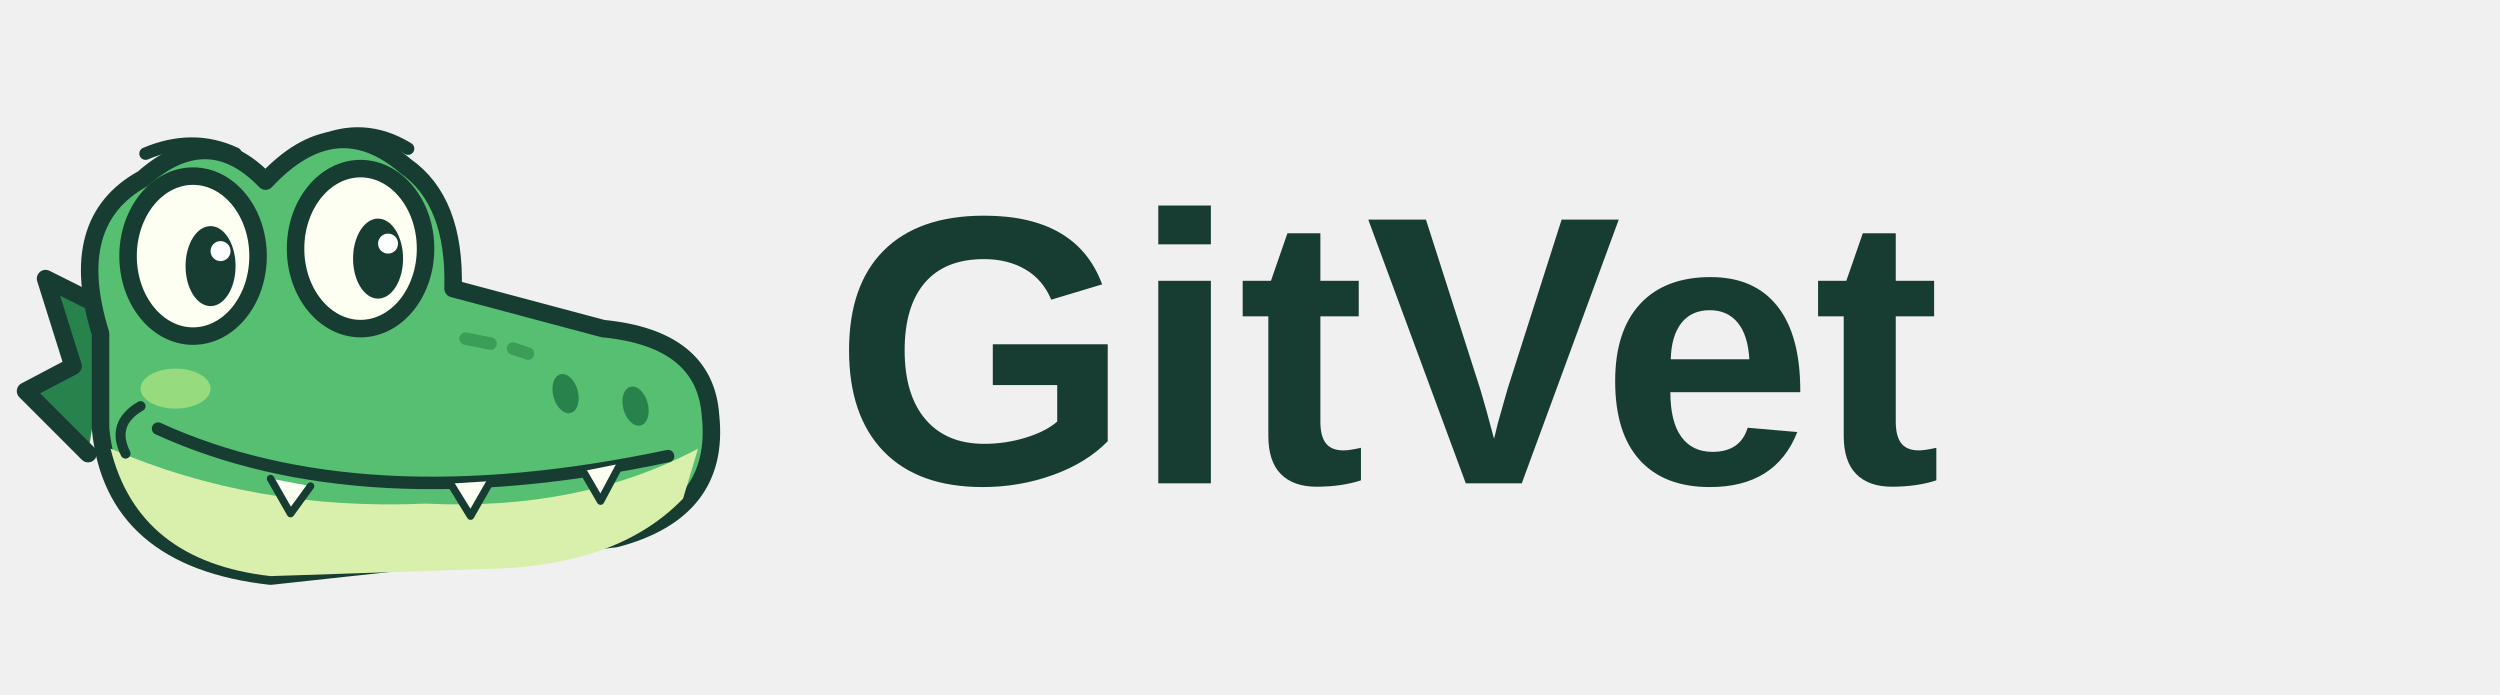
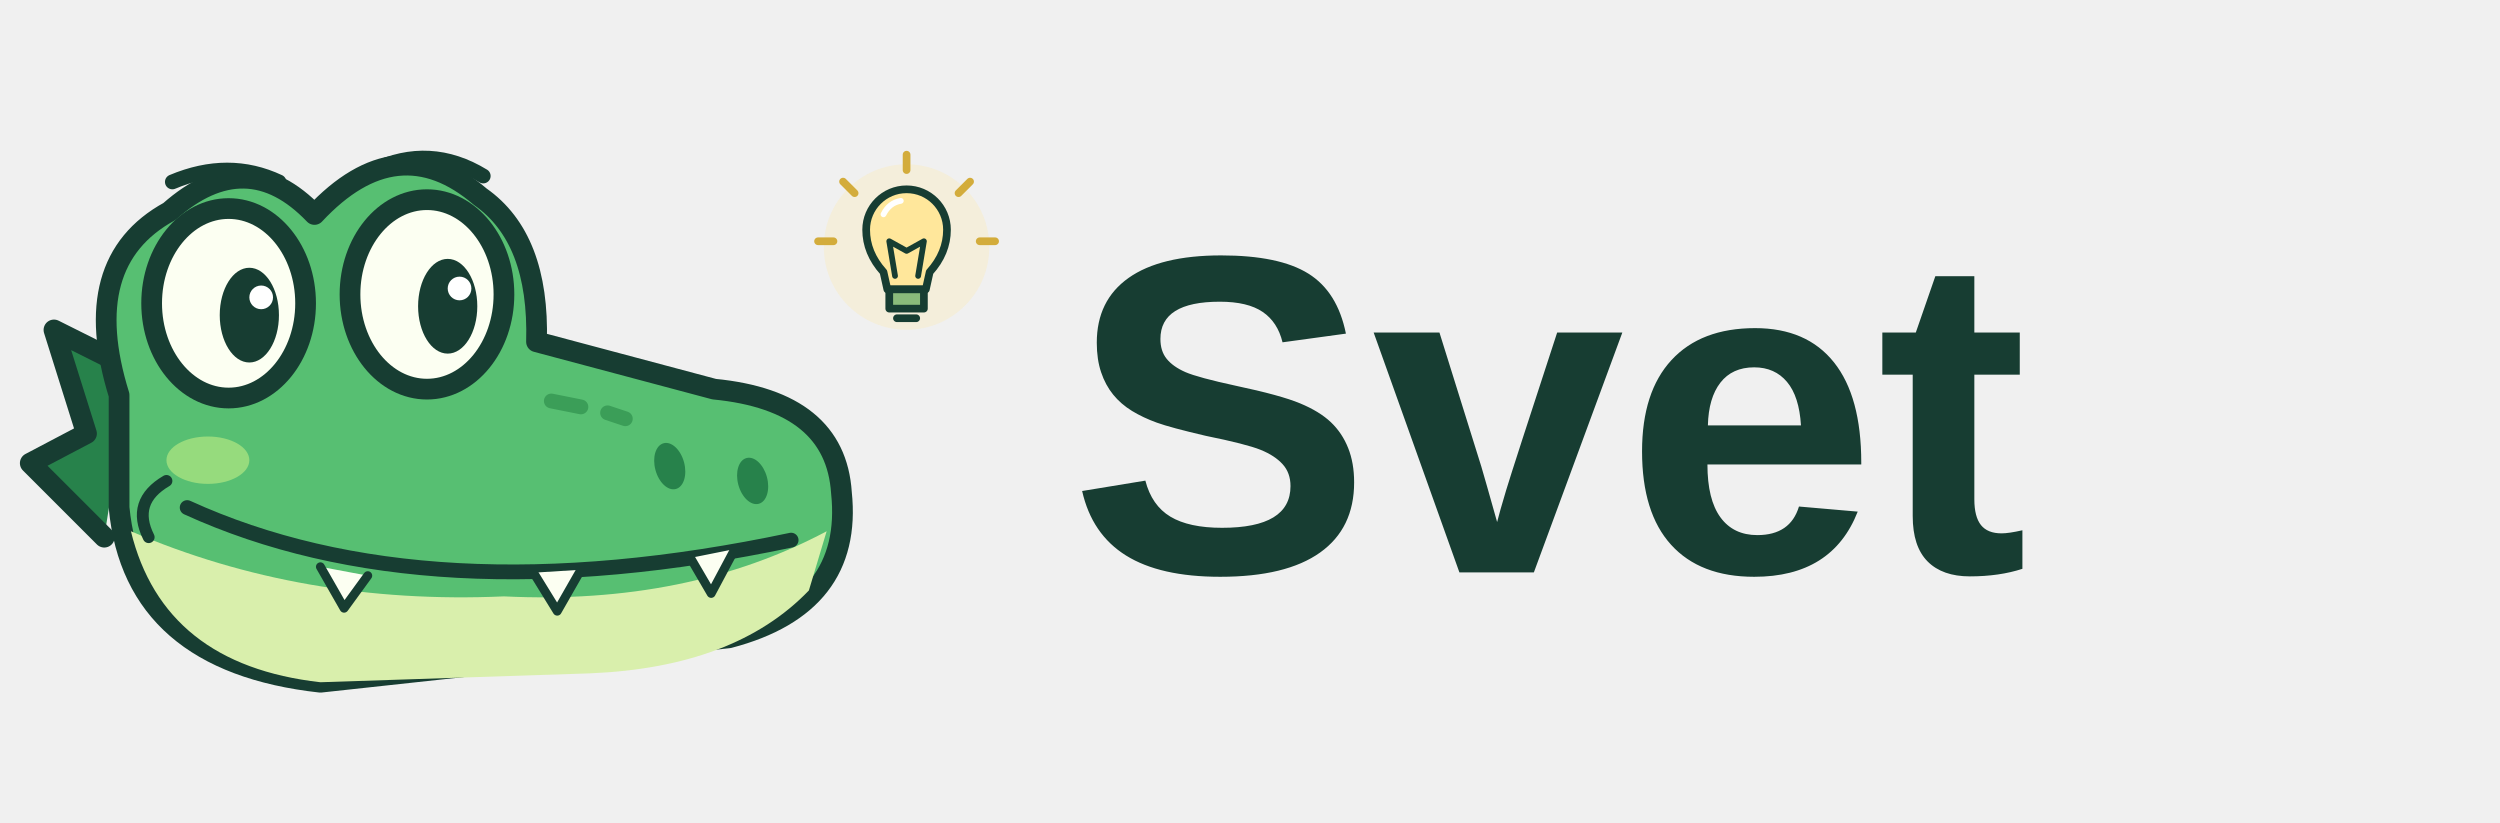
- <svg xmlns="http://www.w3.org/2000/svg" width="900" height="250" viewBox="0 0 900 250" role="img" aria-labelledby="title">
+ <svg xmlns="http://www.w3.org/2000/svg" width="760" height="250" viewBox="0 0 760 250" role="img" aria-labelledby="title">
  <defs>
+     <style>
+       @keyframes svet-toggle {
+         0%,
+         42%,
+         100% {
+           transform: translateY(0);
+         }
+         50%,
+         92% {
+           transform: translateY(12px);
+         }
+       }
+       @keyframes svet-light {
+         0%,
+         42%,
+         100% {
+           opacity: 1;
+         }
+         50%,
+         92% {
+           opacity: 0;
+         }
+       }
+       @keyframes svet-bulb {
+         0%,
+         42%,
+         100% {
+           fill: #ffe79b;
+         }
+         50%,
+         92% {
+           fill: #dde5dd;
+         }
+       }
+       .svet-toggle {
+         animation: svet-toggle 4s ease-in-out infinite;
+       }
+       .svet-light {
+         animation: svet-light 4s ease-in-out infinite;
+       }
+       .svet-bulb {
+         animation: svet-bulb 4s ease-in-out infinite;
+       }
+       @media (prefers-reduced-motion: reduce) {
+         .svet-toggle,
+         .svet-light,
+         .svet-bulb {
+           animation: none;
+         }
+       }
+     </style>
+     <g id="light-bulb" stroke="#173D32" stroke-width="4" stroke-linecap="round" stroke-linejoin="round">
+       <g class="svet-light">
+         <circle r="43" fill="#FFE79B" opacity=".25" stroke="none" />
+         <path d="M0-48V-40M-33-34L-27-28M-46-3H-38M33-34L27-28M46-3H38" fill="none" stroke="#D3AC3B" />
+       </g>
+       <path class="svet-bulb" d="M-21-9A21 21 0 1 1 21-9Q21 3 12 13L10 22H-10L-12 13Q-21 3-21-9Z" fill="#FFE79B" />
+       <path d="M-9 22H9V32H-9ZM-5 37H5" fill="#8ABB7B" />
+       <path d="M-6 15L-9-3L0 2L9-3L6 15" fill="none" stroke-width="3" />
+       <path d="M-12-17Q-9-23-3-24" fill="none" stroke="#FFF" stroke-width="3" />
+     </g>
    <g id="croc-head" stroke="#173D32" stroke-width="7" stroke-linecap="round" stroke-linejoin="round">
      <path d="M-78-90L-104-103L-93-68L-112-58L-87-33" fill="#27824B" />
      <path d="M-82-81Q-96-126-65-143Q-39-166-16-142Q12-172 40-148Q60-134 59-99L119-83Q160-79 162-48Q166-10 124 1L-14 16Q-77 9-82-43Z" fill="#57BF72" />
      <path d="M-78-35Q-20-10 48-13Q110-10 157-35L151-15Q126 11 77 13L-14 16Q-67 10-78-35Z" fill="#D9EFAC" stroke="none" />
      <ellipse cx="-45" cy="-112" rx="26" ry="32" fill="#FCFFF2" />
      <ellipse cx="22" cy="-115" rx="26" ry="32" fill="#FCFFF2" />
      <ellipse cx="-38" cy="-108" rx="10" ry="16" fill="#173D32" stroke="none" />
      <ellipse cx="29" cy="-111" rx="10" ry="16" fill="#173D32" stroke="none" />
      <circle cx="-34" cy="-114" r="4" fill="#FFF" stroke="none" />
      <circle cx="33" cy="-117" r="4" fill="#FFF" stroke="none" />
      <path d="M-64-153Q-45-161-28-153M4-157Q23-166 41-155" fill="none" stroke-width="5" />
      <ellipse cx="104" cy="-57" rx="5" ry="8" fill="#27824B" stroke="none" transform="rotate(-15 104 -57)" />
      <ellipse cx="132" cy="-52" rx="5" ry="8" fill="#27824B" stroke="none" transform="rotate(-15 132 -52)" />
      <path d="M-59-43Q22-6 145-32" fill="none" stroke-width="5" />
      <path d="M-14-23L-6-9L2-20M58-21L66-8L74-22M111-26L118-14L126-29" fill="#FCFFF2" stroke-width="3" />
      <path d="M-66-52Q-78-45-72-33" fill="none" stroke-width="4" />
      <ellipse cx="-52" cy="-59" rx="14" ry="8" fill="#96DB7D" stroke="none" />
      <path d="M64-79L74-77M83-75L89-73" fill="none" stroke="#3B9E58" stroke-width="5" />
    </g>
+     <g id="croc-icon">
+       <use href="#croc-head" />
+       <use href="#light-bulb" transform="translate(184 -131) scale(.65)" />
+     </g>
    <g id="crocodile" stroke="#173D32" stroke-width="7" stroke-linecap="round" stroke-linejoin="round">
      <path d="M47 164C123 209 215 204 226 141C234 108 208 80 185 82C205 105 190 139 163 143L87 130Z" fill="#57BF72" />
      <path d="M107 183L115 156L135 173L151 147L169 162L181 137L198 145L204 121L224 126" fill="#27824B" stroke-width="4" />
      <path d="M-69 27L-92 41L-77 59L-98 77L-79 96L-96 117L-75 135" fill="#27824B" />
      <path d="M-57-2Q-85 28-83 99Q-84 166-47 203L-44 236H-8L0 205L10 236H49L53 201Q88 169 87 101Q88 25 58 7Q10-20-57-2Z" fill="#57BF72" />
      <path d="M-28 15Q4-1 35 21Q59 70 48 137Q43 187 3 197Q-39 186-44 139Q-55 71-28 15Z" fill="#D9EFAC" stroke-width="5" />
      <path d="M-29 54H37M-37 84H45M-39 115H46M-34 146H38M-22 174H25" fill="none" stroke="#ACD382" stroke-width="4" />
      <path d="M-46 228Q-78 231-80 246Q-80 258-48 257H-9V239M49 228Q81 231 83 246Q83 258 51 257H10V239" fill="#57BF72" />
      <path d="M-61 248V255M-43 248V256M42 248V256M60 248V255" fill="none" stroke="#D9EFAC" stroke-width="4" />
      <path d="M-62 7Q0 41 63 13L58 34Q7 64-61 28Z" fill="#27824B" stroke-width="5" />
      <path d="M15 39L39 66L30 35Z" fill="#27824B" stroke-width="5" />
-       <rect x="-136" y="78" width="86" height="109" rx="10" fill="#F6FFE9" />
-       <rect x="-112" y="69" width="39" height="17" rx="5" fill="#27824B" stroke-width="5" />
-       <path d="M-118 107H-68M-118 125H-83M-116 152L-105 163L-78 140" fill="none" stroke="#27824B" stroke-width="5" />
      <path d="M-67 58Q-105 69-100 116Q-88 132-71 116L-49 90" fill="#57BF72" />
-       <path d="M74 58Q117 66 117 106L92 123L61 91" fill="#57BF72" />
-       <path d="M140 123L172 156" fill="none" stroke="#27824B" stroke-width="16" />
-       <circle cx="118" cy="99" r="37" fill="#D6F8DC" fill-opacity=".92" />
-       <path d="M101 99L112 110L137 84" fill="none" stroke="#27824B" stroke-width="7" />
-       <path d="M101 76Q113 68 125 73" fill="none" stroke="#FFF" stroke-width="5" />
+       <path d="M-88 103L-76 108M-90 112L-79 116" fill="none" stroke-width="3" />
+       <path d="M203 27V-76" fill="none" stroke="#27824B" stroke-width="4" />
+       <use href="#light-bulb" transform="translate(203 -115)" />
+       <rect x="169" y="27" width="68" height="112" rx="10" fill="#F6FFE9" stroke-width="5" />
+       <circle cx="203" cy="38" r="2" fill="#173D32" stroke="none" />
+       <circle cx="203" cy="128" r="2" fill="#173D32" stroke="none" />
+       <rect x="187" y="55" width="32" height="60" rx="6" fill="#C5E6AE" stroke-width="3" />
+       <g class="svet-toggle">
+         <rect x="192" y="60" width="22" height="36" rx="4" fill="#FFF" stroke-width="3" />
+         <path d="M198 69H208" fill="none" stroke="#27824B" stroke-width="3" />
+       </g>
+       <path d="M74 58Q107 54 135 83L181 85L184 108L126 108L93 123L61 91" fill="#57BF72" />
+       <g class="svet-toggle">
+         <path d="M174 86Q184 76 196 80L207 83Q216 87 210 94L203 98Q213 102 204 110L184 111Q172 106 174 86Z" fill="#57BF72" stroke-width="5" />
+         <path d="M190 92L203 96M186 101L199 105" fill="none" stroke-width="3" />
+       </g>
      <use href="#croc-head" />
    </g>
  </defs>
-   <use href="#croc-head" transform="translate(110 193) scale(.9)" />
-   <text x="300" y="174" font-family="Arial, Helvetica, sans-serif" font-size="138" font-weight="700" fill="#173D32">
-     GitVet
+   <use href="#croc-icon" transform="translate(110 193) scale(.9)" />
+   <text x="325" y="174" font-family="Arial, Helvetica, sans-serif" font-size="138" font-weight="700" fill="#173D32">
+     Svet
  </text>
</svg>
